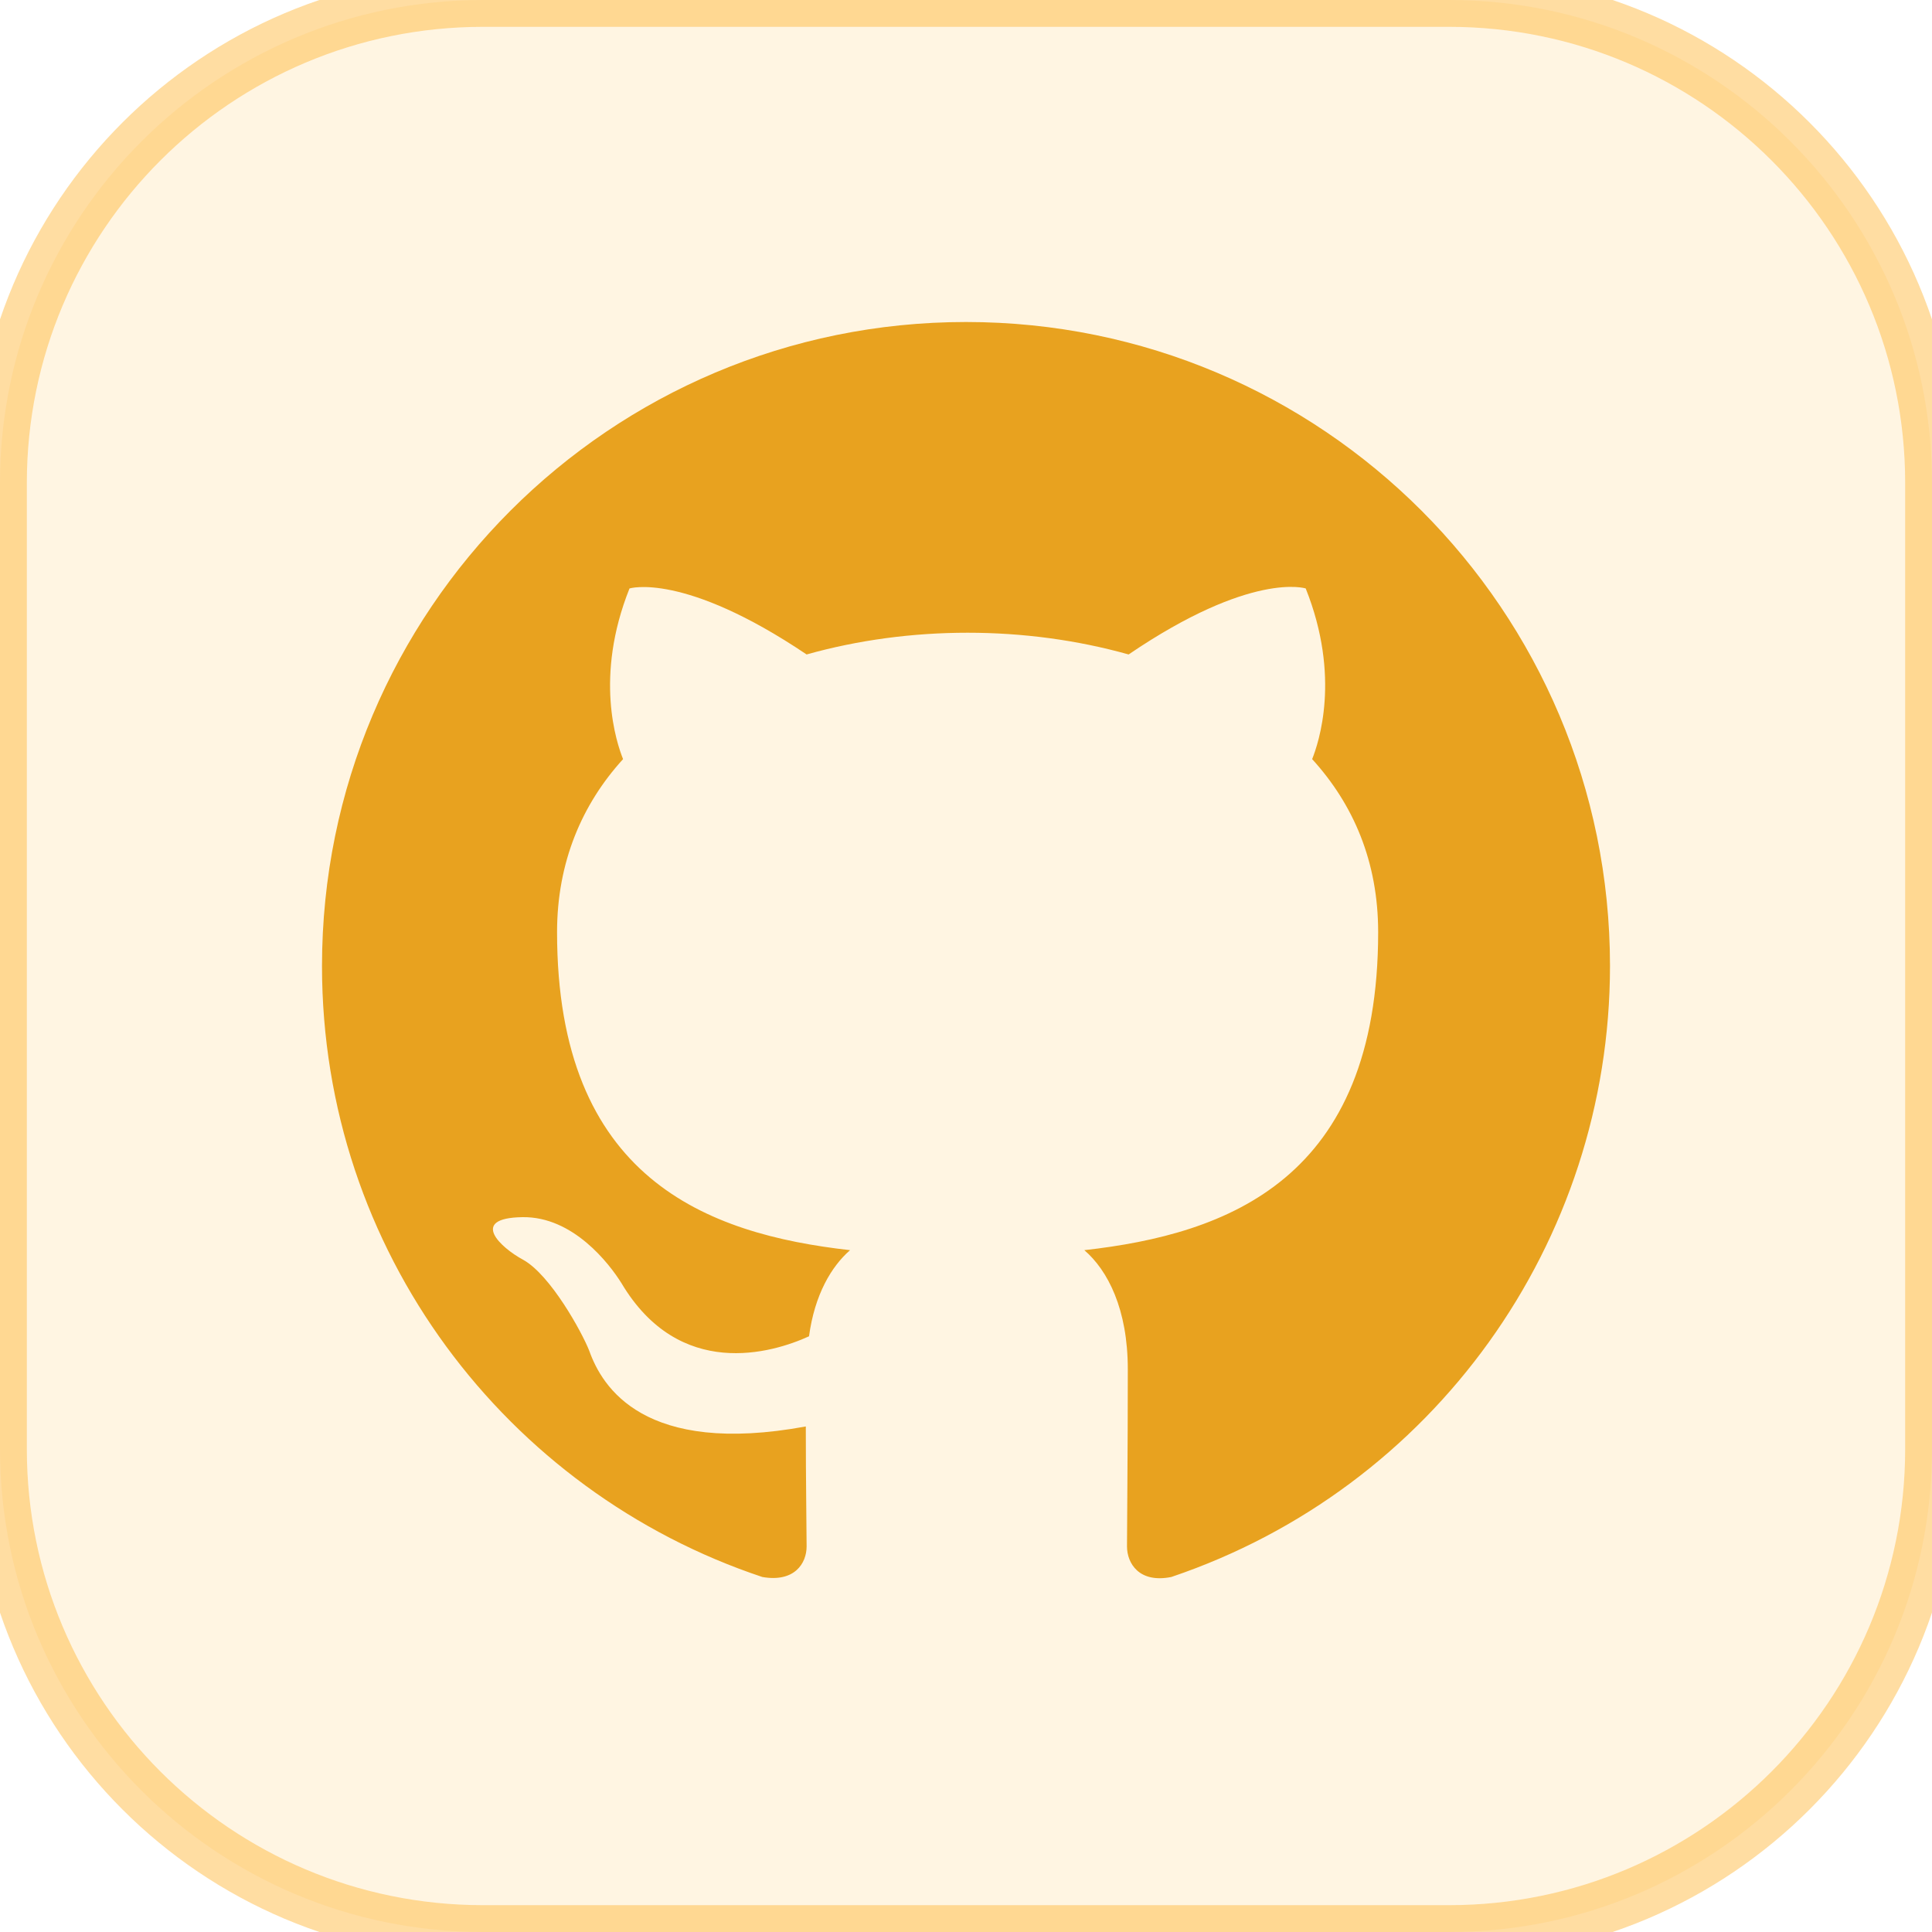
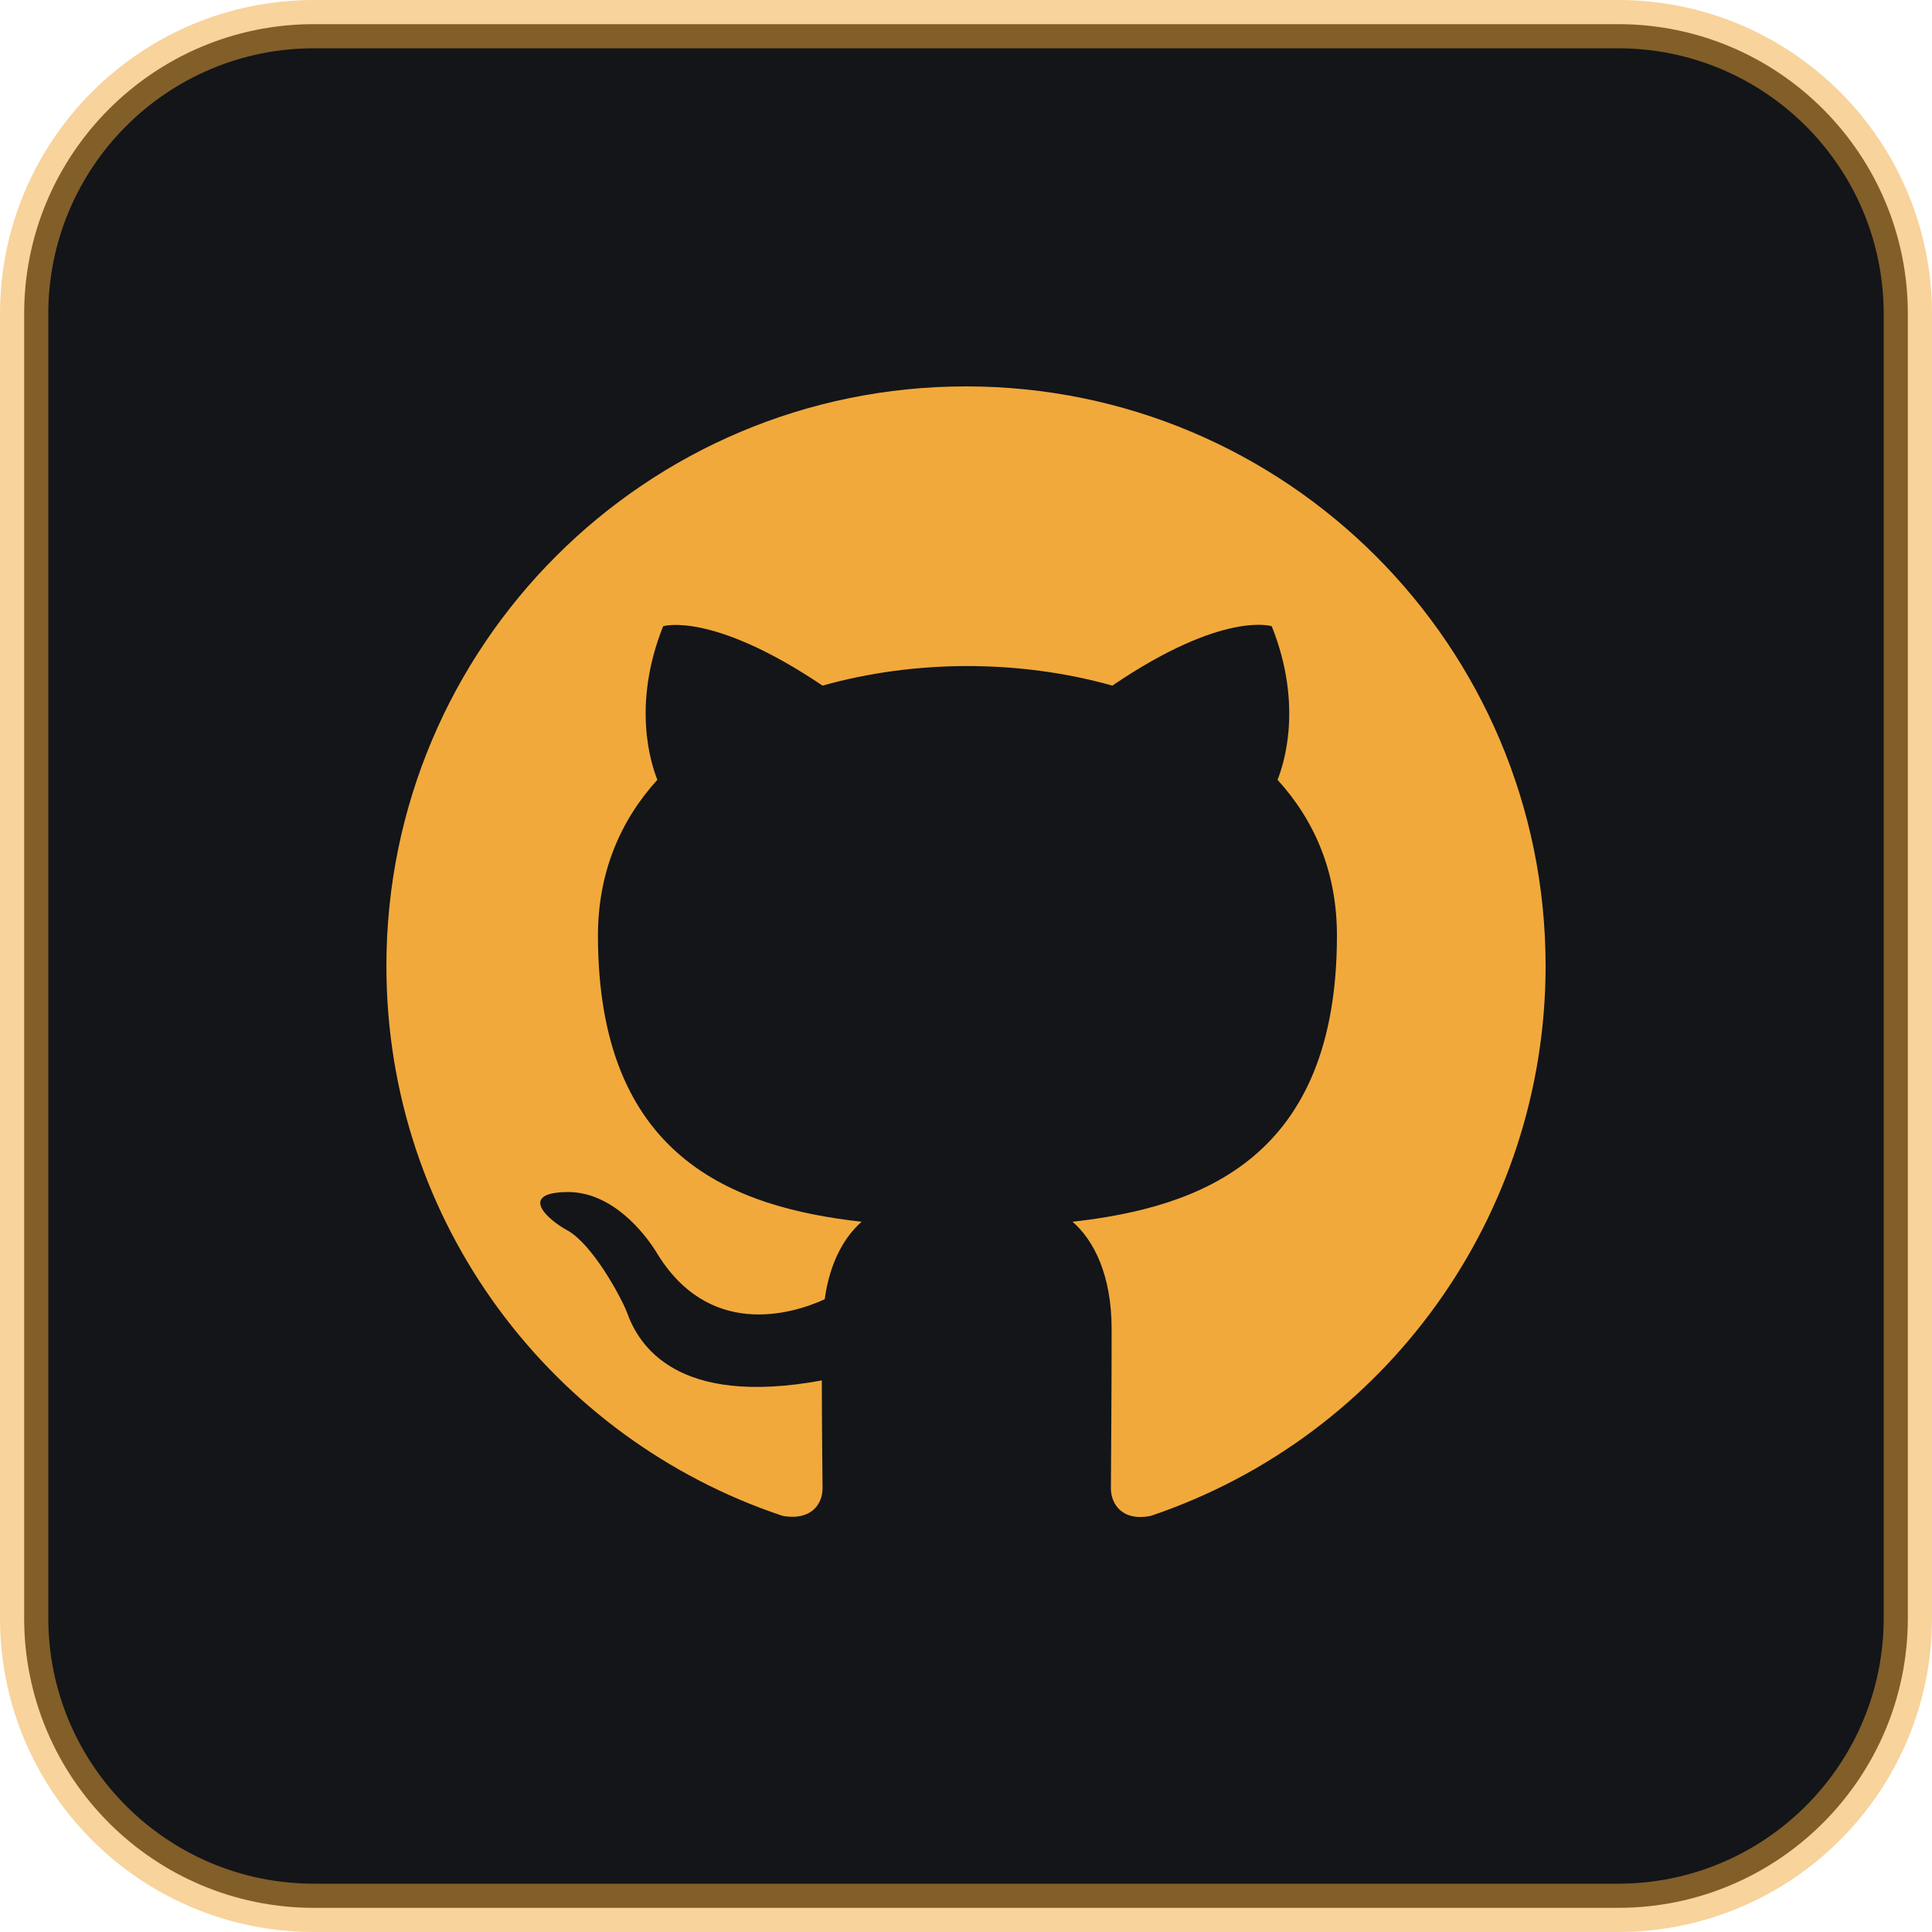
- <svg xmlns="http://www.w3.org/2000/svg" width="40" height="40" viewBox="-6 -6 36 36">
-   <rect x="-6" y="-6" width="36" height="36" rx="9" fill="#FFB531" fill-opacity=".14" stroke="#FFB531" stroke-opacity=".45" />
-   <g fill="none" stroke="#E8A21F" stroke-width="1.8" stroke-linecap="round" stroke-linejoin="round">
-     <path fill="#E8A21F" stroke="none" transform="scale(1.5)" d="M8 0C3.58 0 0 3.58 0 8c0 3.54 2.29 6.53 5.47 7.59.4.07.55-.17.55-.38 0-.19-.01-.82-.01-1.49-2.01.37-2.53-.49-2.69-.94-.09-.23-.48-.94-.82-1.13-.28-.15-.68-.52-.01-.53.63-.01 1.08.58 1.23.82.72 1.21 1.87.87 2.33.66.07-.52.28-.87.51-1.07-1.78-.2-3.64-.89-3.64-3.95 0-.87.31-1.59.82-2.15-.08-.2-.36-1.02.08-2.12 0 0 .67-.21 2.2.82.64-.18 1.32-.27 2-.27.68 0 1.36.09 2 .27 1.53-1.04 2.2-.82 2.2-.82.44 1.1.16 1.92.08 2.12.51.56.82 1.27.82 2.15 0 3.07-1.87 3.75-3.65 3.95.29.25.54.73.54 1.48 0 1.07-.01 1.93-.01 2.2 0 .21.15.46.55.38A8.013 8.013 0 0016 8c0-4.42-3.58-8-8-8z" />
+ <svg xmlns="http://www.w3.org/2000/svg" width="40" height="40" viewBox="-8 -8 40 40" role="img" aria-label="github">
+   <rect x="-7.5" y="-7.5" width="39" height="39" rx="6" fill="#131519" stroke="#F2A93B" stroke-opacity=".5" />
+   <g fill="none" stroke="#F2A93B" stroke-width="1.5" stroke-linecap="round" stroke-linejoin="round">
+     <path fill="#F2A93B" stroke="none" transform="scale(1.5)" d="M8 0C3.58 0 0 3.58 0 8c0 3.54 2.29 6.53 5.47 7.59.4.07.55-.17.55-.38 0-.19-.01-.82-.01-1.49-2.01.37-2.53-.49-2.69-.94-.09-.23-.48-.94-.82-1.13-.28-.15-.68-.52-.01-.53.63-.01 1.08.58 1.23.82.72 1.21 1.87.87 2.33.66.07-.52.28-.87.51-1.07-1.78-.2-3.64-.89-3.64-3.95 0-.87.31-1.59.82-2.15-.08-.2-.36-1.02.08-2.12 0 0 .67-.21 2.2.82.64-.18 1.32-.27 2-.27.68 0 1.36.09 2 .27 1.53-1.04 2.2-.82 2.2-.82.44 1.1.16 1.92.08 2.12.51.56.82 1.27.82 2.15 0 3.07-1.87 3.75-3.65 3.95.29.25.54.73.54 1.48 0 1.07-.01 1.93-.01 2.2 0 .21.15.46.55.38A8.013 8.013 0 0016 8c0-4.42-3.58-8-8-8z" />
  </g>
</svg>
